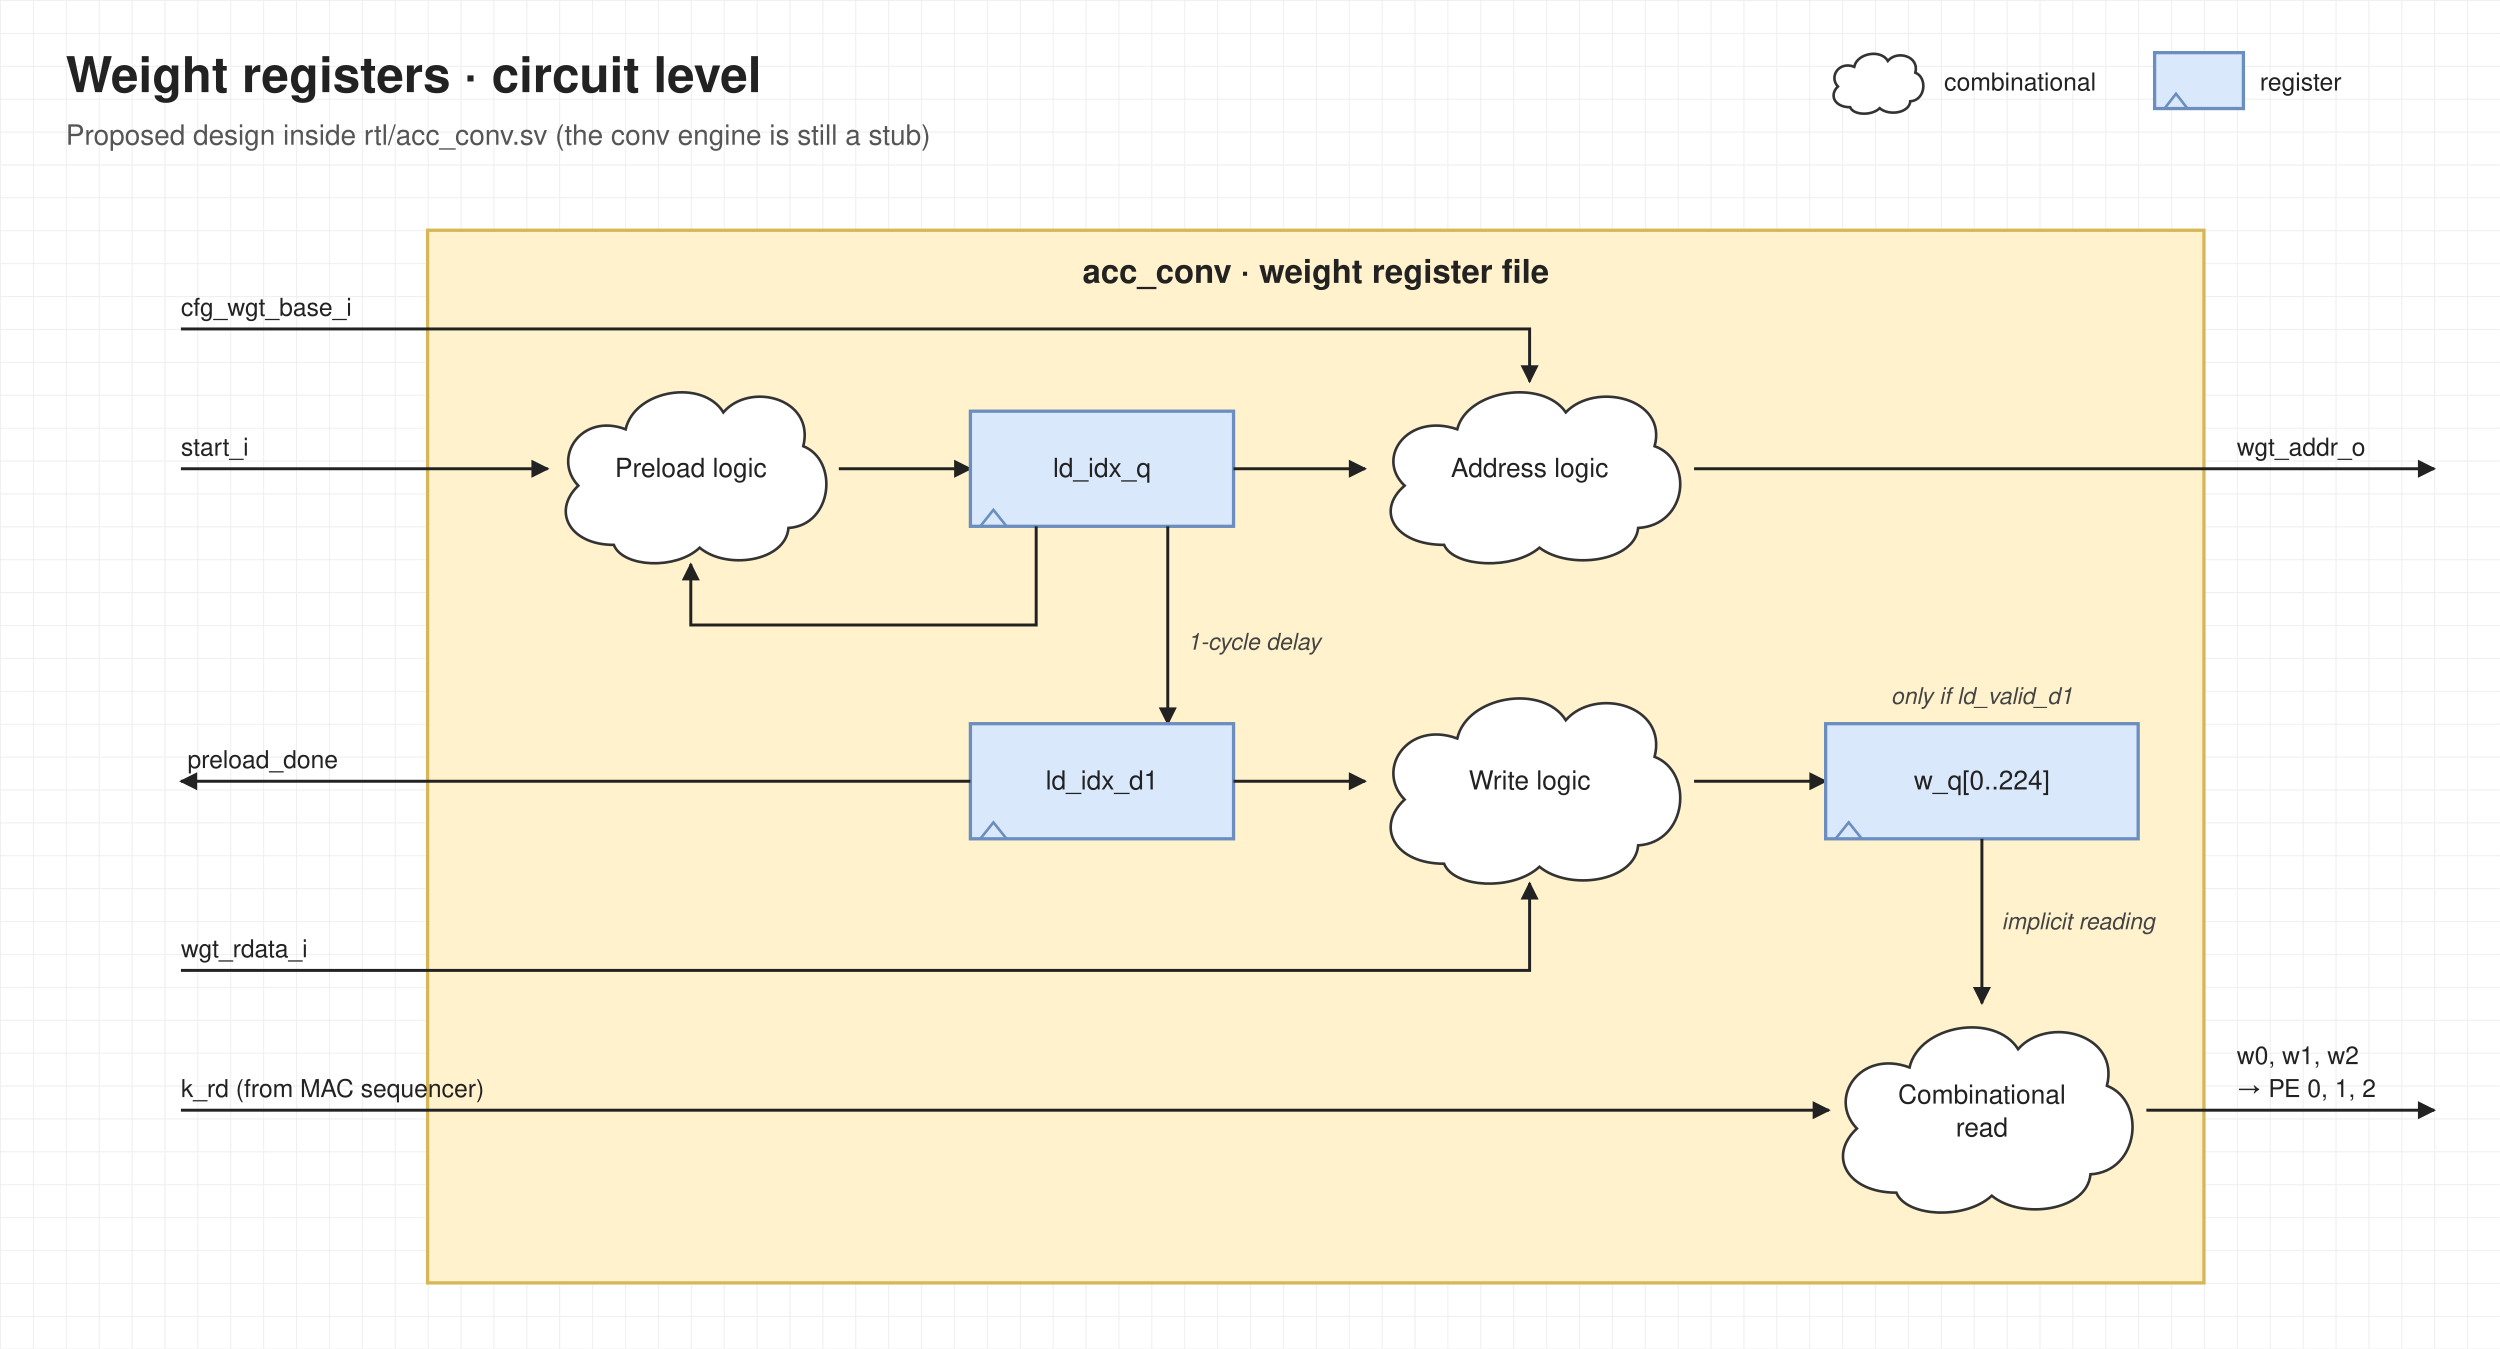
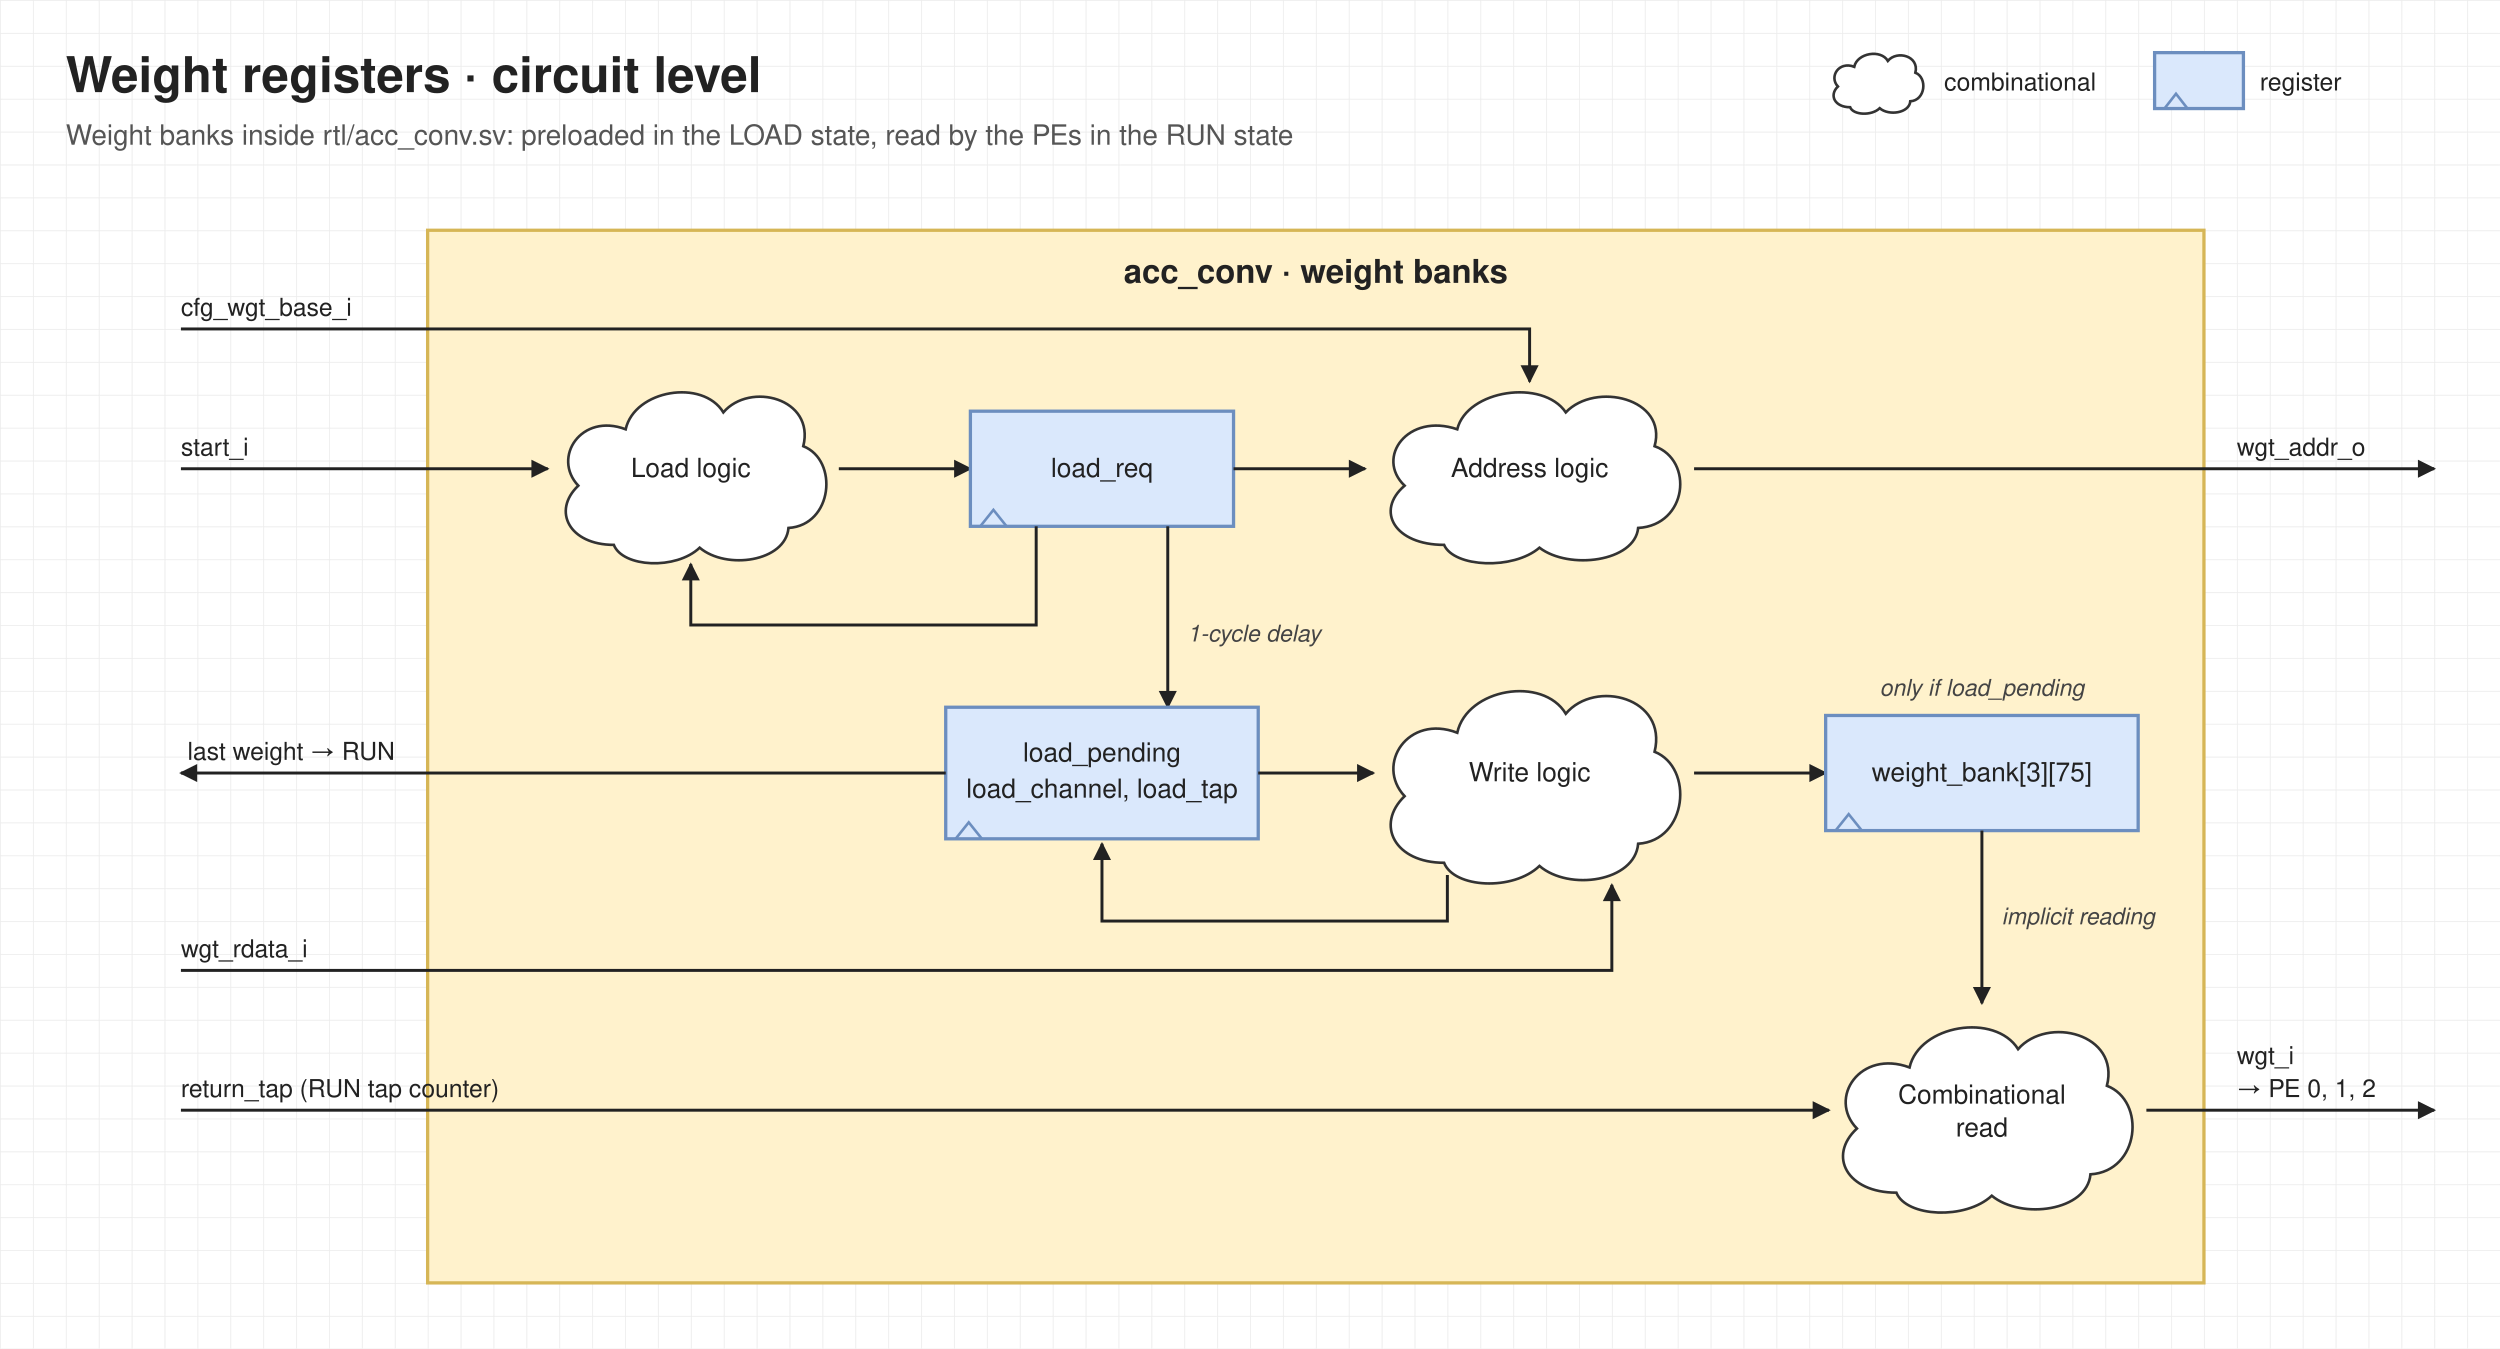
<svg xmlns="http://www.w3.org/2000/svg" xmlns:xlink="http://www.w3.org/1999/xlink" viewBox="0 0 1520 820" width="1520" height="820" font-family="Helvetica, Arial, sans-serif">
  <defs>
    <pattern id="grid" width="20" height="20" patternUnits="userSpaceOnUse">
      <path d="M20,0 H0 V20" fill="none" stroke="#ececec" stroke-width="1" />
    </pattern>
    <marker id="a" viewBox="0 0 10 10" refX="9" refY="5" markerUnits="userSpaceOnUse" markerWidth="11" markerHeight="11" orient="auto">
      <path d="M0,0 L10,5 L0,10 z" fill="#222" />
    </marker>
    <symbol id="cloud" viewBox="0 0 100 70" preserveAspectRatio="none">
      <path d="M24,62 C9,62 3,50 12,41 C3,31 13,15 28,21 C31,7 54,3 61,15 C70,4 92,10 88,27 C100,32 98,55 83,56 C82,68 62,71 53,63 C45,71 27,70 24,62 Z" fill="#ffffff" stroke="#333" stroke-width="1.6" vector-effect="non-scaling-stroke" />
    </symbol>
    <style>
      .mod  { fill:#fff2cc; stroke:#d6b656; stroke-width:2 }
      .reg  { fill:#dae8fc; stroke:#6c8ebf; stroke-width:2 }
      .clk  { fill:none; stroke:#6c8ebf; stroke-width:1.6 }
      .w    { stroke:#222; stroke-width:1.8; fill:none }
      .n    { fill:#222; text-anchor:middle; font-size:16px }
      .p    { fill:#222; font-size:15px }
      .ann  { fill:#444; font-style:italic; font-size:14px }
    </style>
  </defs>
  <rect width="1520" height="820" fill="#ffffff" />
  <rect width="1520" height="820" fill="url(#grid)" />
  <text x="40" y="56" style="font-size:30px" font-weight="700" fill="#222">Weight registers · circuit level</text>
-   <text x="40" y="88" style="font-size:17px" fill="#555">Proposed design inside rtl/acc_conv.sv (the conv engine is still a stub)</text>
+   <text x="40" y="88" style="font-size:17px" fill="#555">Weight banks inside rtl/acc_conv.sv: preloaded in the LOAD state, read by the PEs in the RUN state</text>
  <use href="#cloud" xlink:href="#cloud" x="1110" y="28" width="62" height="42" />
  <text x="1182" y="55" class="p">combinational</text>
  <rect class="reg" x="1310" y="32" width="54" height="34" />
  <path class="clk" d="M1316,66 l7,-9 l7,9" />
  <text x="1374" y="55" class="p">register</text>
  <rect class="mod" x="260" y="140" width="1080" height="640" />
-   <text x="800" y="172" class="n" style="font-size:20px" font-weight="700">acc_conv · weight register file</text>
+   <text x="800" y="172" class="n" style="font-size:20px" font-weight="700">acc_conv · weight banks</text>
  <path class="w" d="M110,200 H930 V232" marker-end="url(#a)" />
  <text x="110" y="192" class="p">cfg_wgt_base_i</text>
  <path class="w" d="M110,285 H333" marker-end="url(#a)" />
  <text x="110" y="277" class="p">start_i</text>
  <use href="#cloud" xlink:href="#cloud" x="330" y="225" width="180" height="120" />
-   <text x="420" y="290" class="n">Preload logic</text>
+   <text x="420" y="290" class="n">Load logic</text>
  <path class="w" d="M510,285 H590" marker-end="url(#a)" />
  <rect class="reg" x="590" y="250" width="160" height="70" />
  <path class="clk" d="M596,320 l8,-10 l8,10" />
-   <text x="670" y="290" class="n">ld_idx_q</text>
+   <text x="670" y="290" class="n">load_req</text>
  <path class="w" d="M630,320 V380 H420 V343" marker-end="url(#a)" />
  <path class="w" d="M750,285 H830" marker-end="url(#a)" />
  <use href="#cloud" xlink:href="#cloud" x="830" y="225" width="200" height="120" />
  <text x="930" y="290" class="n">Address logic</text>
  <path class="w" d="M1030,285 H1480" marker-end="url(#a)" />
  <text x="1360" y="277" class="p">wgt_addr_o</text>
-   <path class="w" d="M710,320 V440" marker-end="url(#a)" />
-   <text x="722" y="395" class="ann">1-cycle delay</text>
-   <rect class="reg" x="590" y="440" width="160" height="70" />
-   <path class="clk" d="M596,510 l8,-10 l8,10" />
-   <text x="670" y="480" class="n">ld_idx_d1</text>
-   <path class="w" d="M590,475 H110" marker-end="url(#a)" />
-   <text x="114" y="467" class="p">preload_done</text>
-   <path class="w" d="M750,475 H830" marker-end="url(#a)" />
-   <use href="#cloud" xlink:href="#cloud" x="830" y="410" width="200" height="130" />
-   <text x="930" y="480" class="n">Write logic</text>
-   <path class="w" d="M110,590 H930 V537" marker-end="url(#a)" />
+   <path class="w" d="M710,320 V430" marker-end="url(#a)" />
+   <text x="722" y="390" class="ann">1-cycle delay</text>
+   <rect class="reg" x="575" y="430" width="190" height="80" />
+   <path class="clk" d="M581,510 l8,-10 l8,10" />
+   <text x="670" y="463" class="n">load_pending</text>
+   <text x="670" y="485" class="n">load_channel, load_tap</text>
+   <path class="w" d="M575,470 H110" marker-end="url(#a)" />
+   <text x="114" y="462" class="p">last weight → RUN</text>
+   <path class="w" d="M765,470 H835" marker-end="url(#a)" />
+   <use href="#cloud" xlink:href="#cloud" x="830" y="405" width="200" height="135" />
+   <text x="930" y="475" class="n">Write logic</text>
+   <path class="w" d="M880,532 V560 H670 V513" marker-end="url(#a)" />
+   <path class="w" d="M110,590 H980 V538" marker-end="url(#a)" />
  <text x="110" y="582" class="p">wgt_rdata_i</text>
-   <path class="w" d="M1030,475 H1110" marker-end="url(#a)" />
-   <text x="1205" y="428" class="ann" text-anchor="middle">only if ld_valid_d1</text>
-   <rect class="reg" x="1110" y="440" width="190" height="70" />
-   <path class="clk" d="M1116,510 l8,-10 l8,10" />
-   <text x="1205" y="480" class="n">w_q[0..224]</text>
-   <path class="w" d="M1205,510 V610" marker-end="url(#a)" />
-   <text x="1217" y="565" class="ann">implicit reading</text>
+   <path class="w" d="M1030,470 H1110" marker-end="url(#a)" />
+   <text x="1205" y="423" class="ann" text-anchor="middle">only if load_pending</text>
+   <rect class="reg" x="1110" y="435" width="190" height="70" />
+   <path class="clk" d="M1116,505 l8,-10 l8,10" />
+   <text x="1205" y="475" class="n">weight_bank[3][75]</text>
+   <path class="w" d="M1205,505 V610" marker-end="url(#a)" />
+   <text x="1217" y="562" class="ann">implicit reading</text>
  <path class="w" d="M110,675 H1112" marker-end="url(#a)" />
-   <text x="110" y="667" class="p">k_rd (from MAC sequencer)</text>
+   <text x="110" y="667" class="p">return_tap (RUN tap counter)</text>
  <use href="#cloud" xlink:href="#cloud" x="1105" y="610" width="200" height="130" />
  <text x="1205" y="671" class="n">Combinational</text>
  <text x="1205" y="691" class="n">read</text>
  <path class="w" d="M1305,675 H1480" marker-end="url(#a)" />
-   <text x="1360" y="647" class="p">w0, w1, w2</text>
+   <text x="1360" y="647" class="p">wgt_i</text>
  <text x="1360" y="667" class="p">→ PE 0, 1, 2</text>
</svg>
